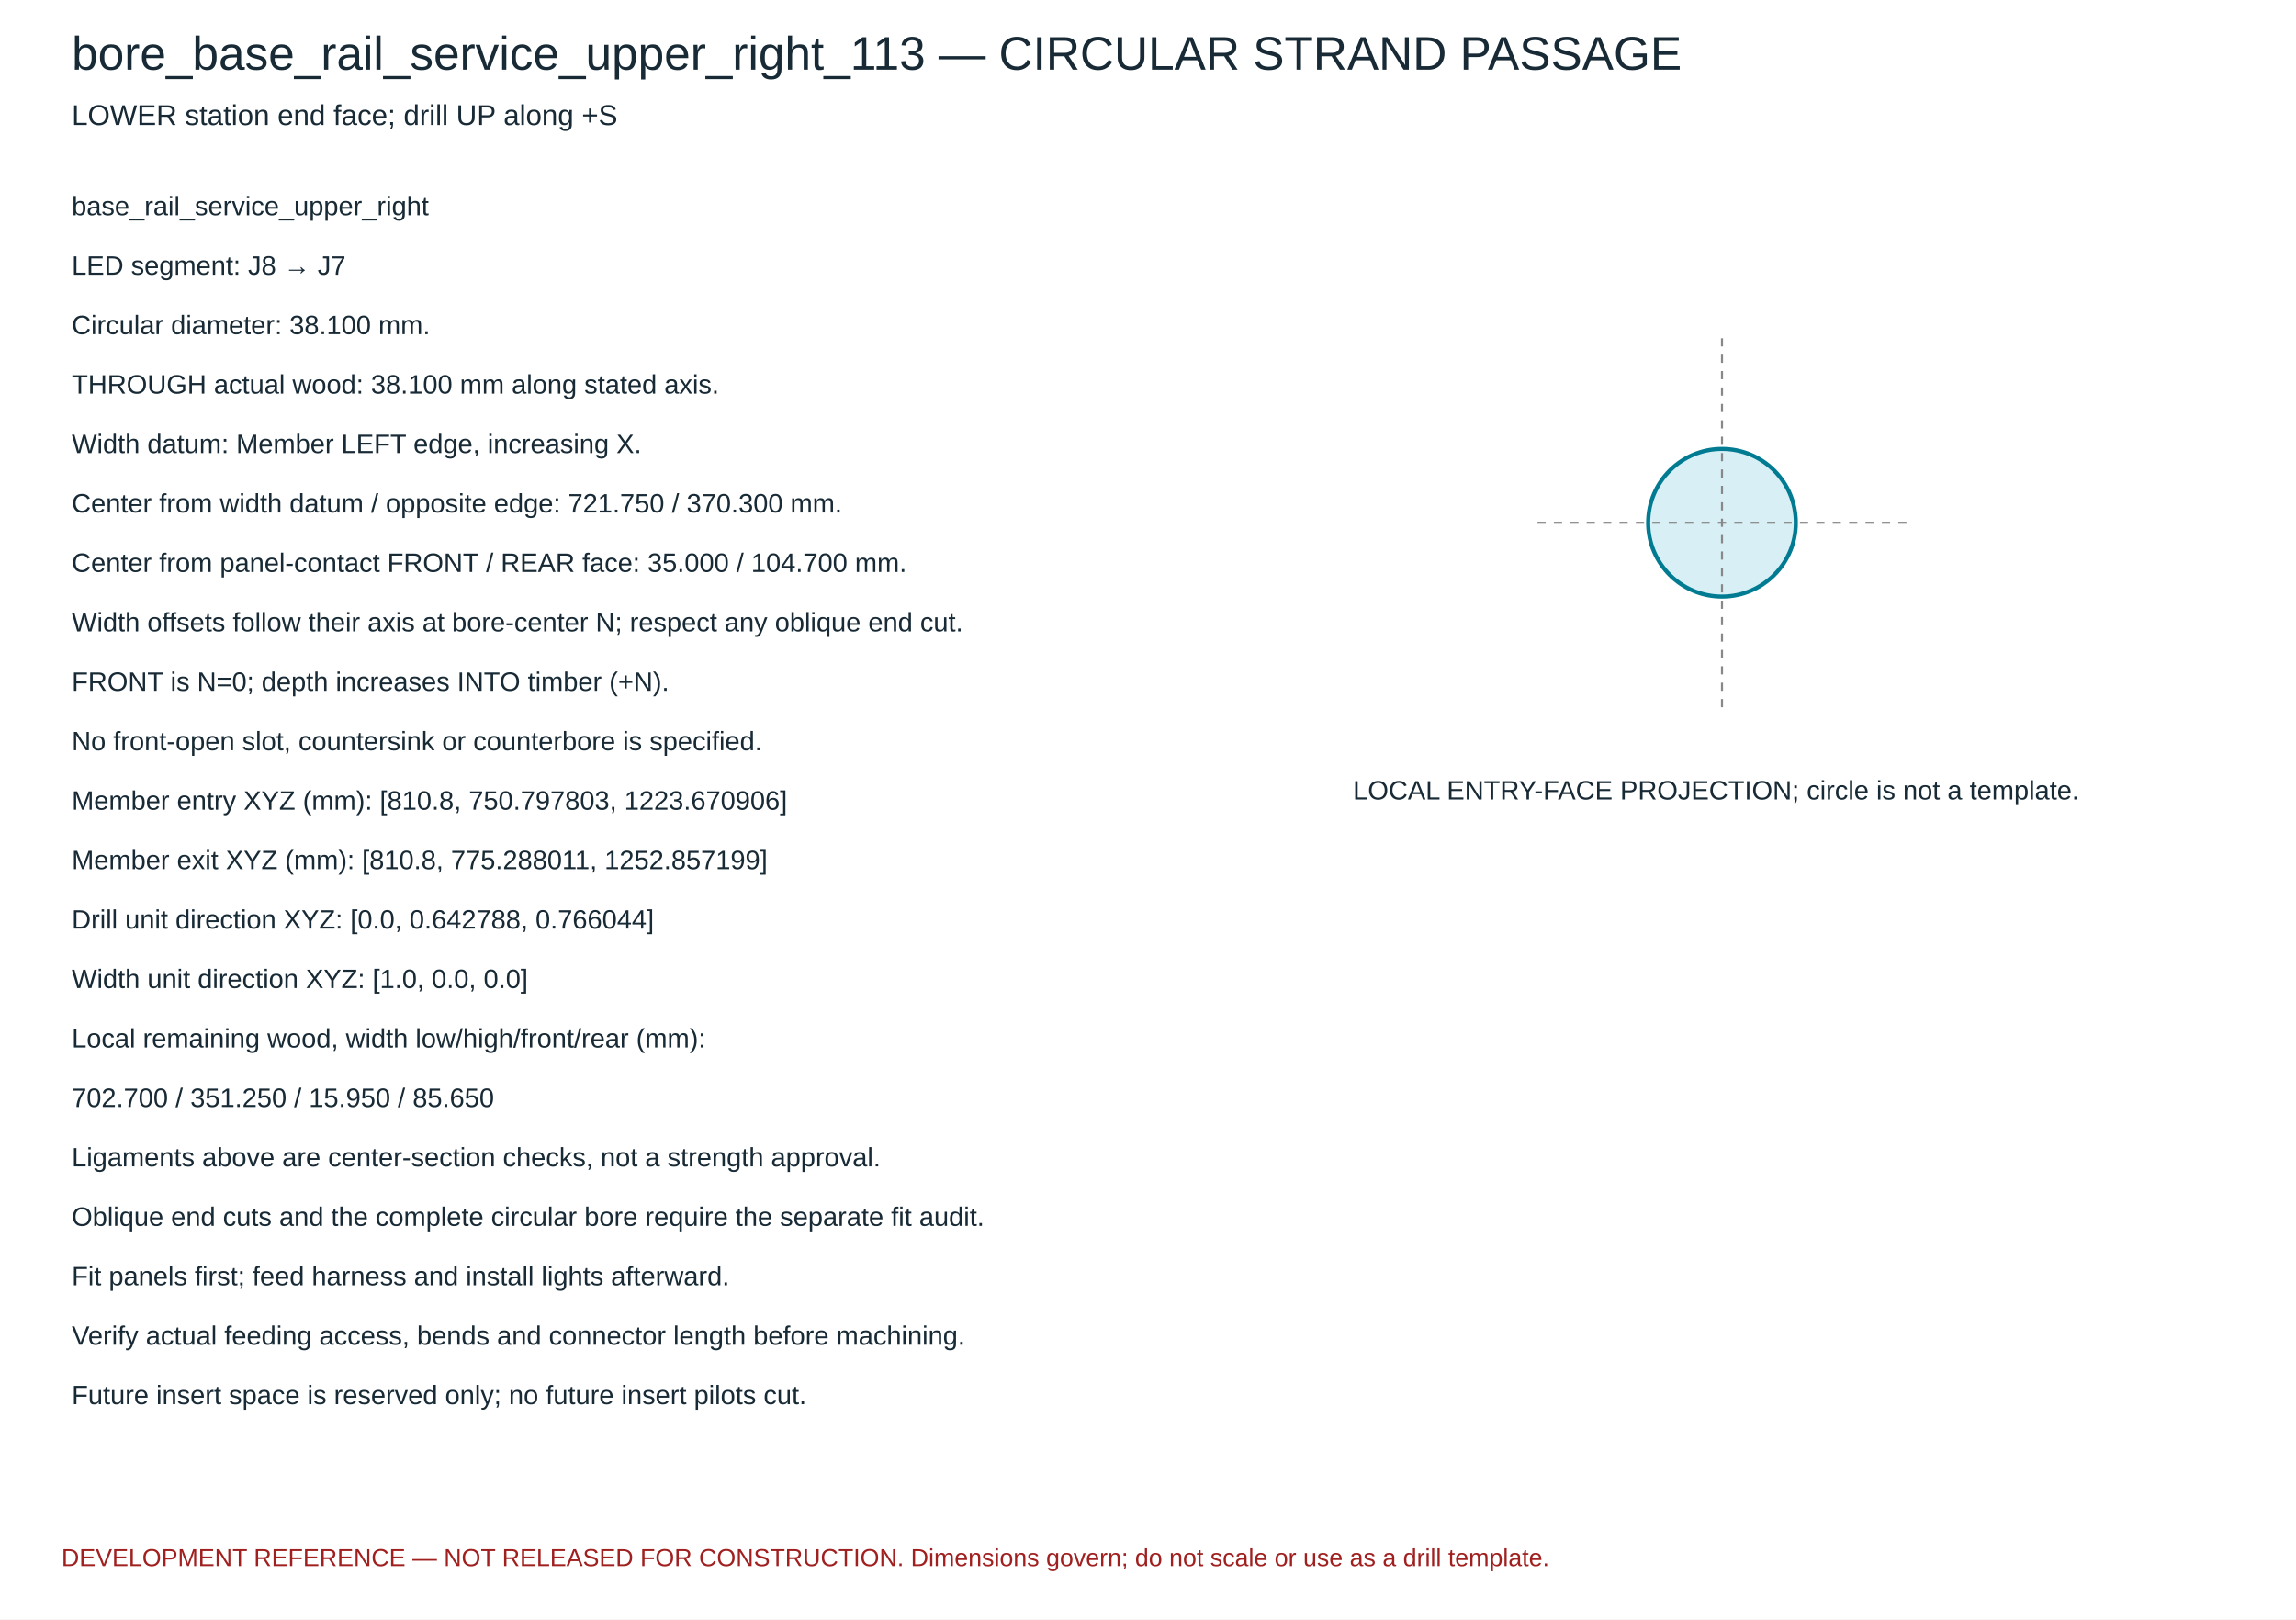
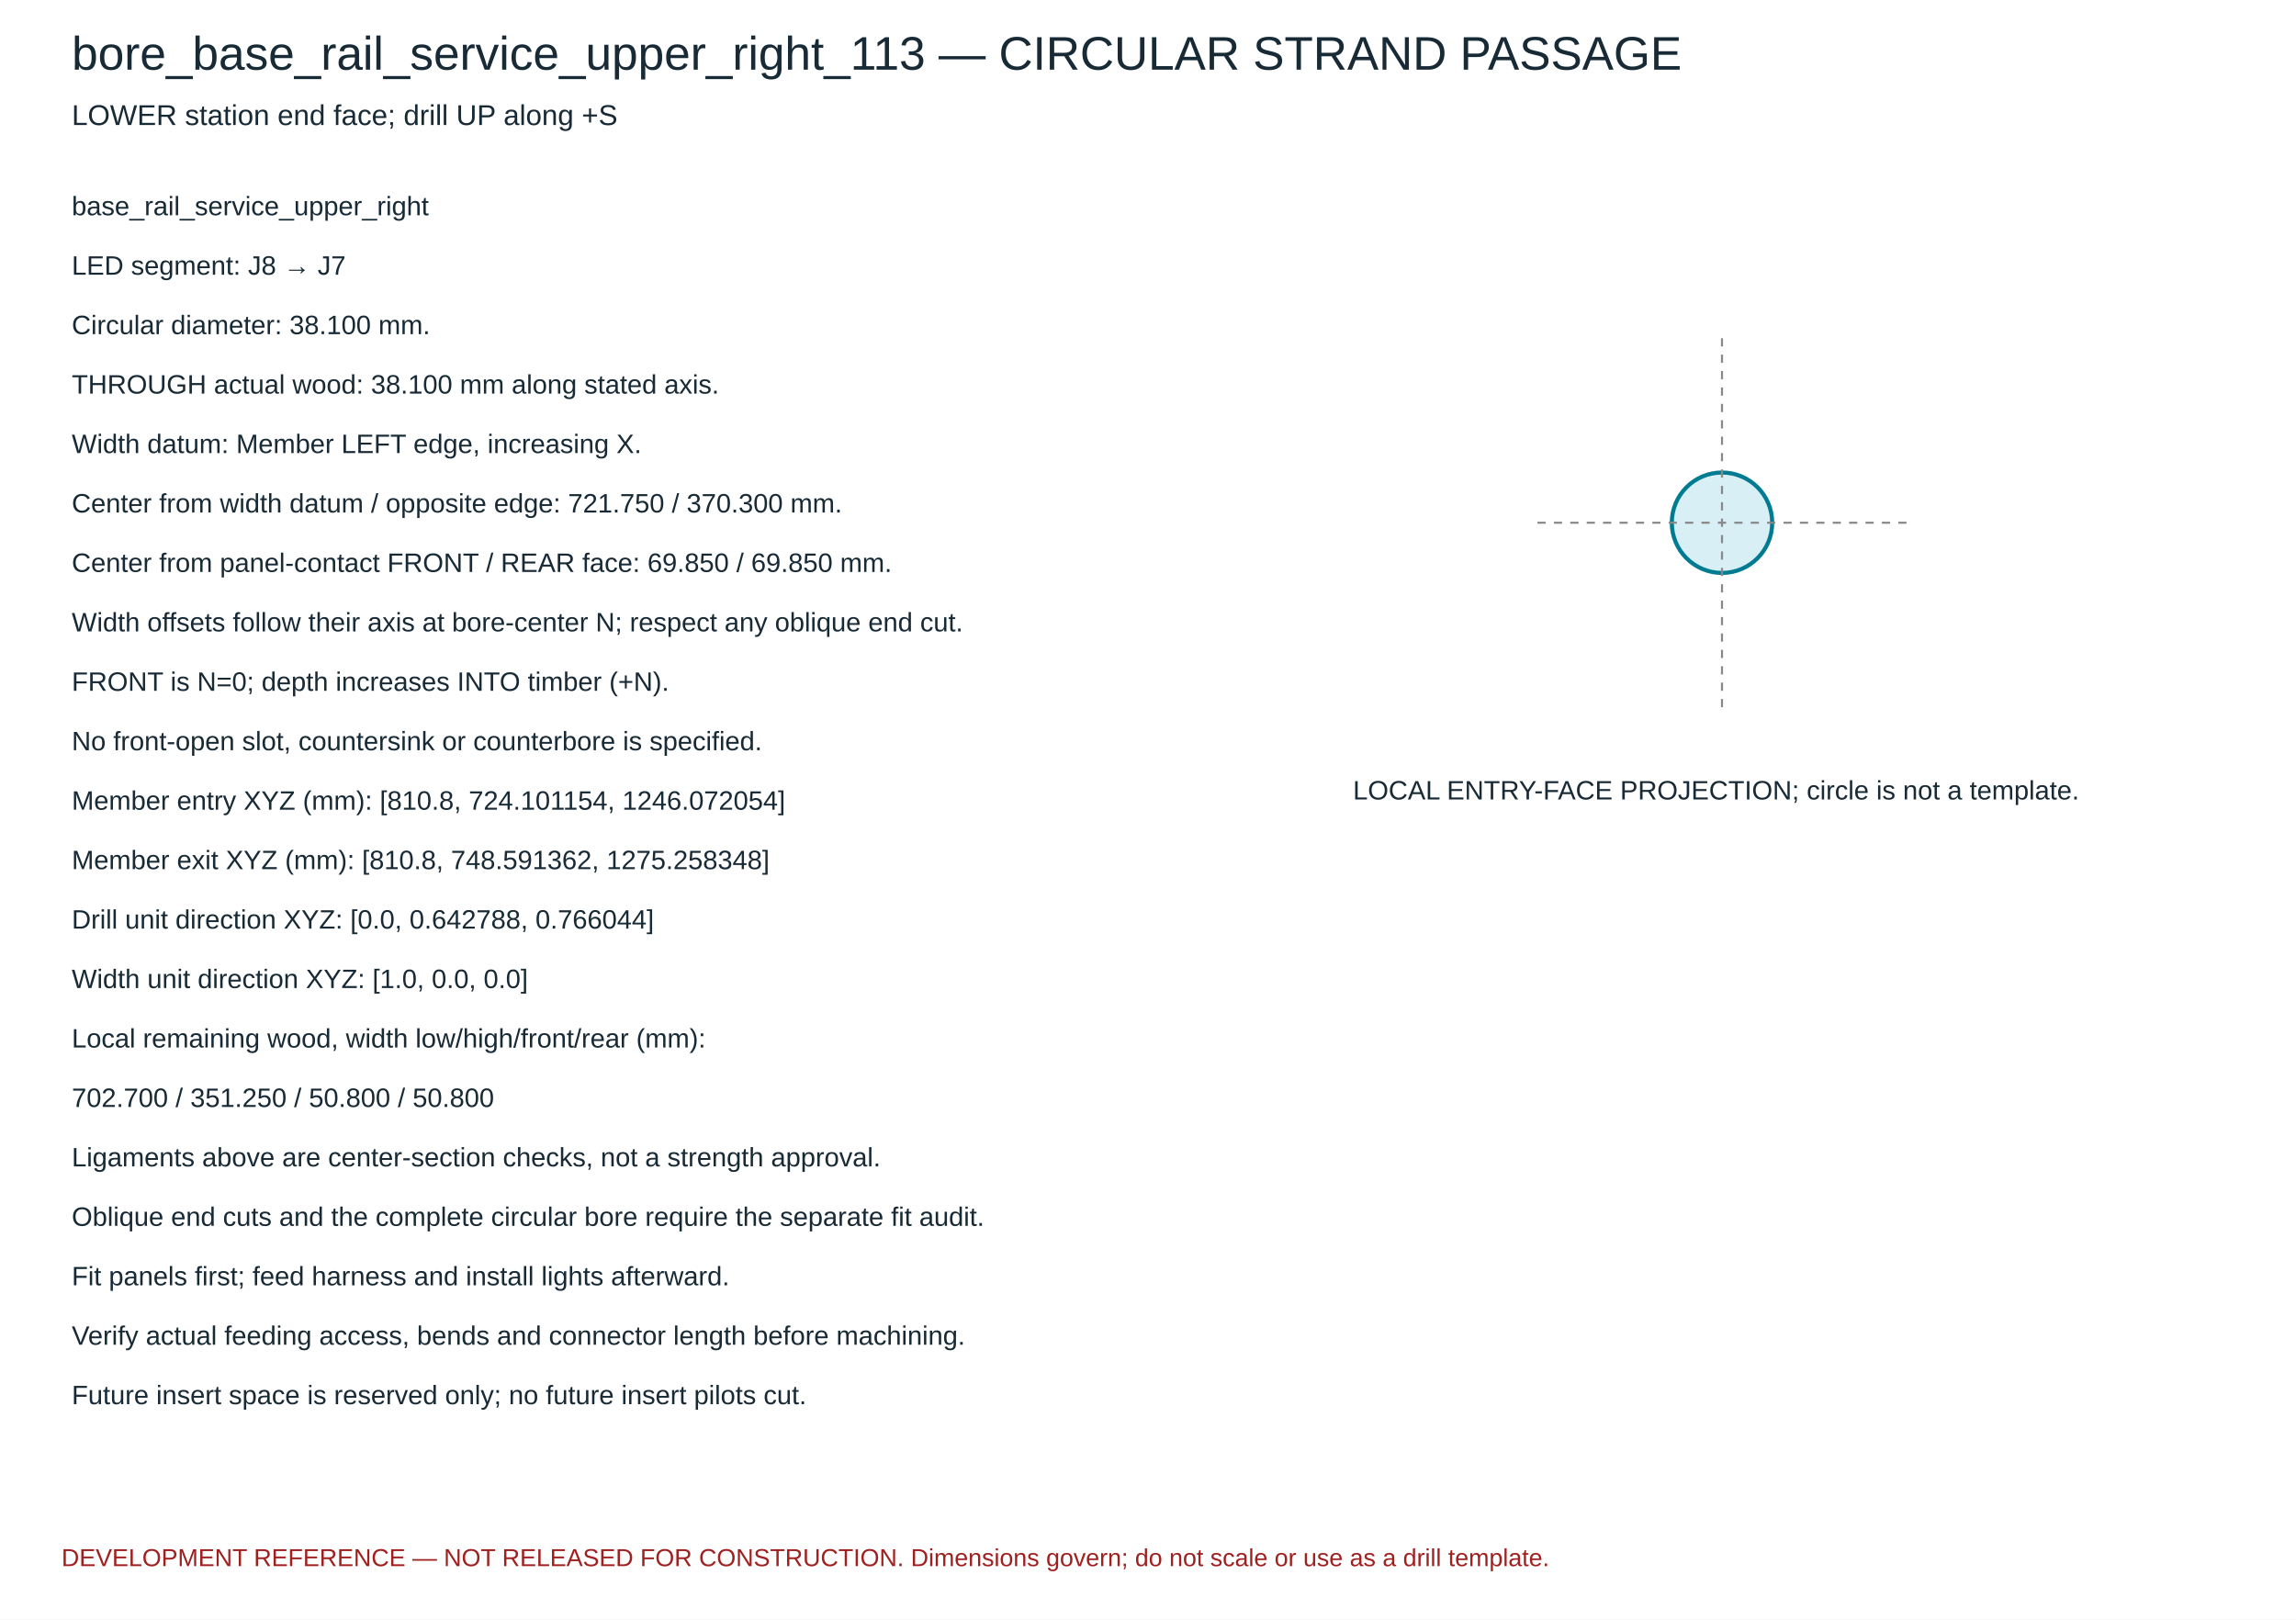
<svg xmlns="http://www.w3.org/2000/svg" width="1120" height="790" viewBox="0 0 1120 790">
  <rect width="1120" height="790" fill="white" />
  <g font-family="Arial,sans-serif" fill="#182a35">
    <text x="35" y="34" font-size="23">bore_base_rail_service_upper_right_113 — CIRCULAR STRAND PASSAGE</text>
    <text x="35" y="61" font-size="14">LOWER station end face; drill UP along +S</text>
-     <circle cx="840.0" cy="255.0" r="36.016" fill="#d7eff5" stroke="#007b92" stroke-width="2" />
+     <circle cx="840.0" cy="255.0" r="24.49" fill="#d7eff5" stroke="#007b92" stroke-width="2" />
    <path d="M 750.0 255.0 H 930.0 M 840.0 165.0 V 345.0" stroke="#888" stroke-dasharray="4 4" />
    <text x="660" y="390" font-size="13">LOCAL ENTRY-FACE PROJECTION; circle is not a template.</text>
    <text x="35" y="105" font-size="13">base_rail_service_upper_right</text>
    <text x="35" y="134" font-size="13">LED segment: J8 → J7</text>
    <text x="35" y="163" font-size="13">Circular diameter: 38.100 mm.</text>
    <text x="35" y="192" font-size="13">THROUGH actual wood: 38.100 mm along stated axis.</text>
    <text x="35" y="221" font-size="13">Width datum: Member LEFT edge, increasing X.</text>
    <text x="35" y="250" font-size="13">Center from width datum / opposite edge: 721.750 / 370.300 mm.</text>
-     <text x="35" y="279" font-size="13">Center from panel-contact FRONT / REAR face: 35.000 / 104.700 mm.</text>
+     <text x="35" y="279" font-size="13">Center from panel-contact FRONT / REAR face: 69.850 / 69.850 mm.</text>
    <text x="35" y="308" font-size="13">Width offsets follow their axis at bore-center N; respect any oblique end cut.</text>
    <text x="35" y="337" font-size="13">FRONT is N=0; depth increases INTO timber (+N).</text>
    <text x="35" y="366" font-size="13">No front-open slot, countersink or counterbore is specified.</text>
-     <text x="35" y="395" font-size="13">Member entry XYZ (mm): [810.8, 750.797803, 1223.670906]</text>
-     <text x="35" y="424" font-size="13">Member exit XYZ (mm): [810.8, 775.288011, 1252.857199]</text>
+     <text x="35" y="395" font-size="13">Member entry XYZ (mm): [810.8, 724.101154, 1246.072054]</text>
+     <text x="35" y="424" font-size="13">Member exit XYZ (mm): [810.8, 748.591362, 1275.258348]</text>
    <text x="35" y="453" font-size="13">Drill unit direction XYZ: [0.0, 0.642788, 0.766044]</text>
    <text x="35" y="482" font-size="13">Width unit direction XYZ: [1.0, 0.0, 0.0]</text>
    <text x="35" y="511" font-size="13">Local remaining wood, width low/high/front/rear (mm):</text>
-     <text x="35" y="540" font-size="13">702.700 / 351.250 / 15.950 / 85.650</text>
+     <text x="35" y="540" font-size="13">702.700 / 351.250 / 50.800 / 50.800</text>
    <text x="35" y="569" font-size="13">Ligaments above are center-section checks, not a strength approval.</text>
    <text x="35" y="598" font-size="13">Oblique end cuts and the complete circular bore require the separate fit audit.</text>
    <text x="35" y="627" font-size="13">Fit panels first; feed harness and install lights afterward.</text>
    <text x="35" y="656" font-size="13">Verify actual feeding access, bends and connector length before machining.</text>
    <text x="35" y="685" font-size="13">Future insert space is reserved only; no future insert pilots cut.</text>
    <text x="30" y="764" font-size="12" fill="#a02020">DEVELOPMENT REFERENCE — NOT RELEASED FOR CONSTRUCTION. Dimensions govern; do not scale or use as a drill template.</text>
  </g>
</svg>
